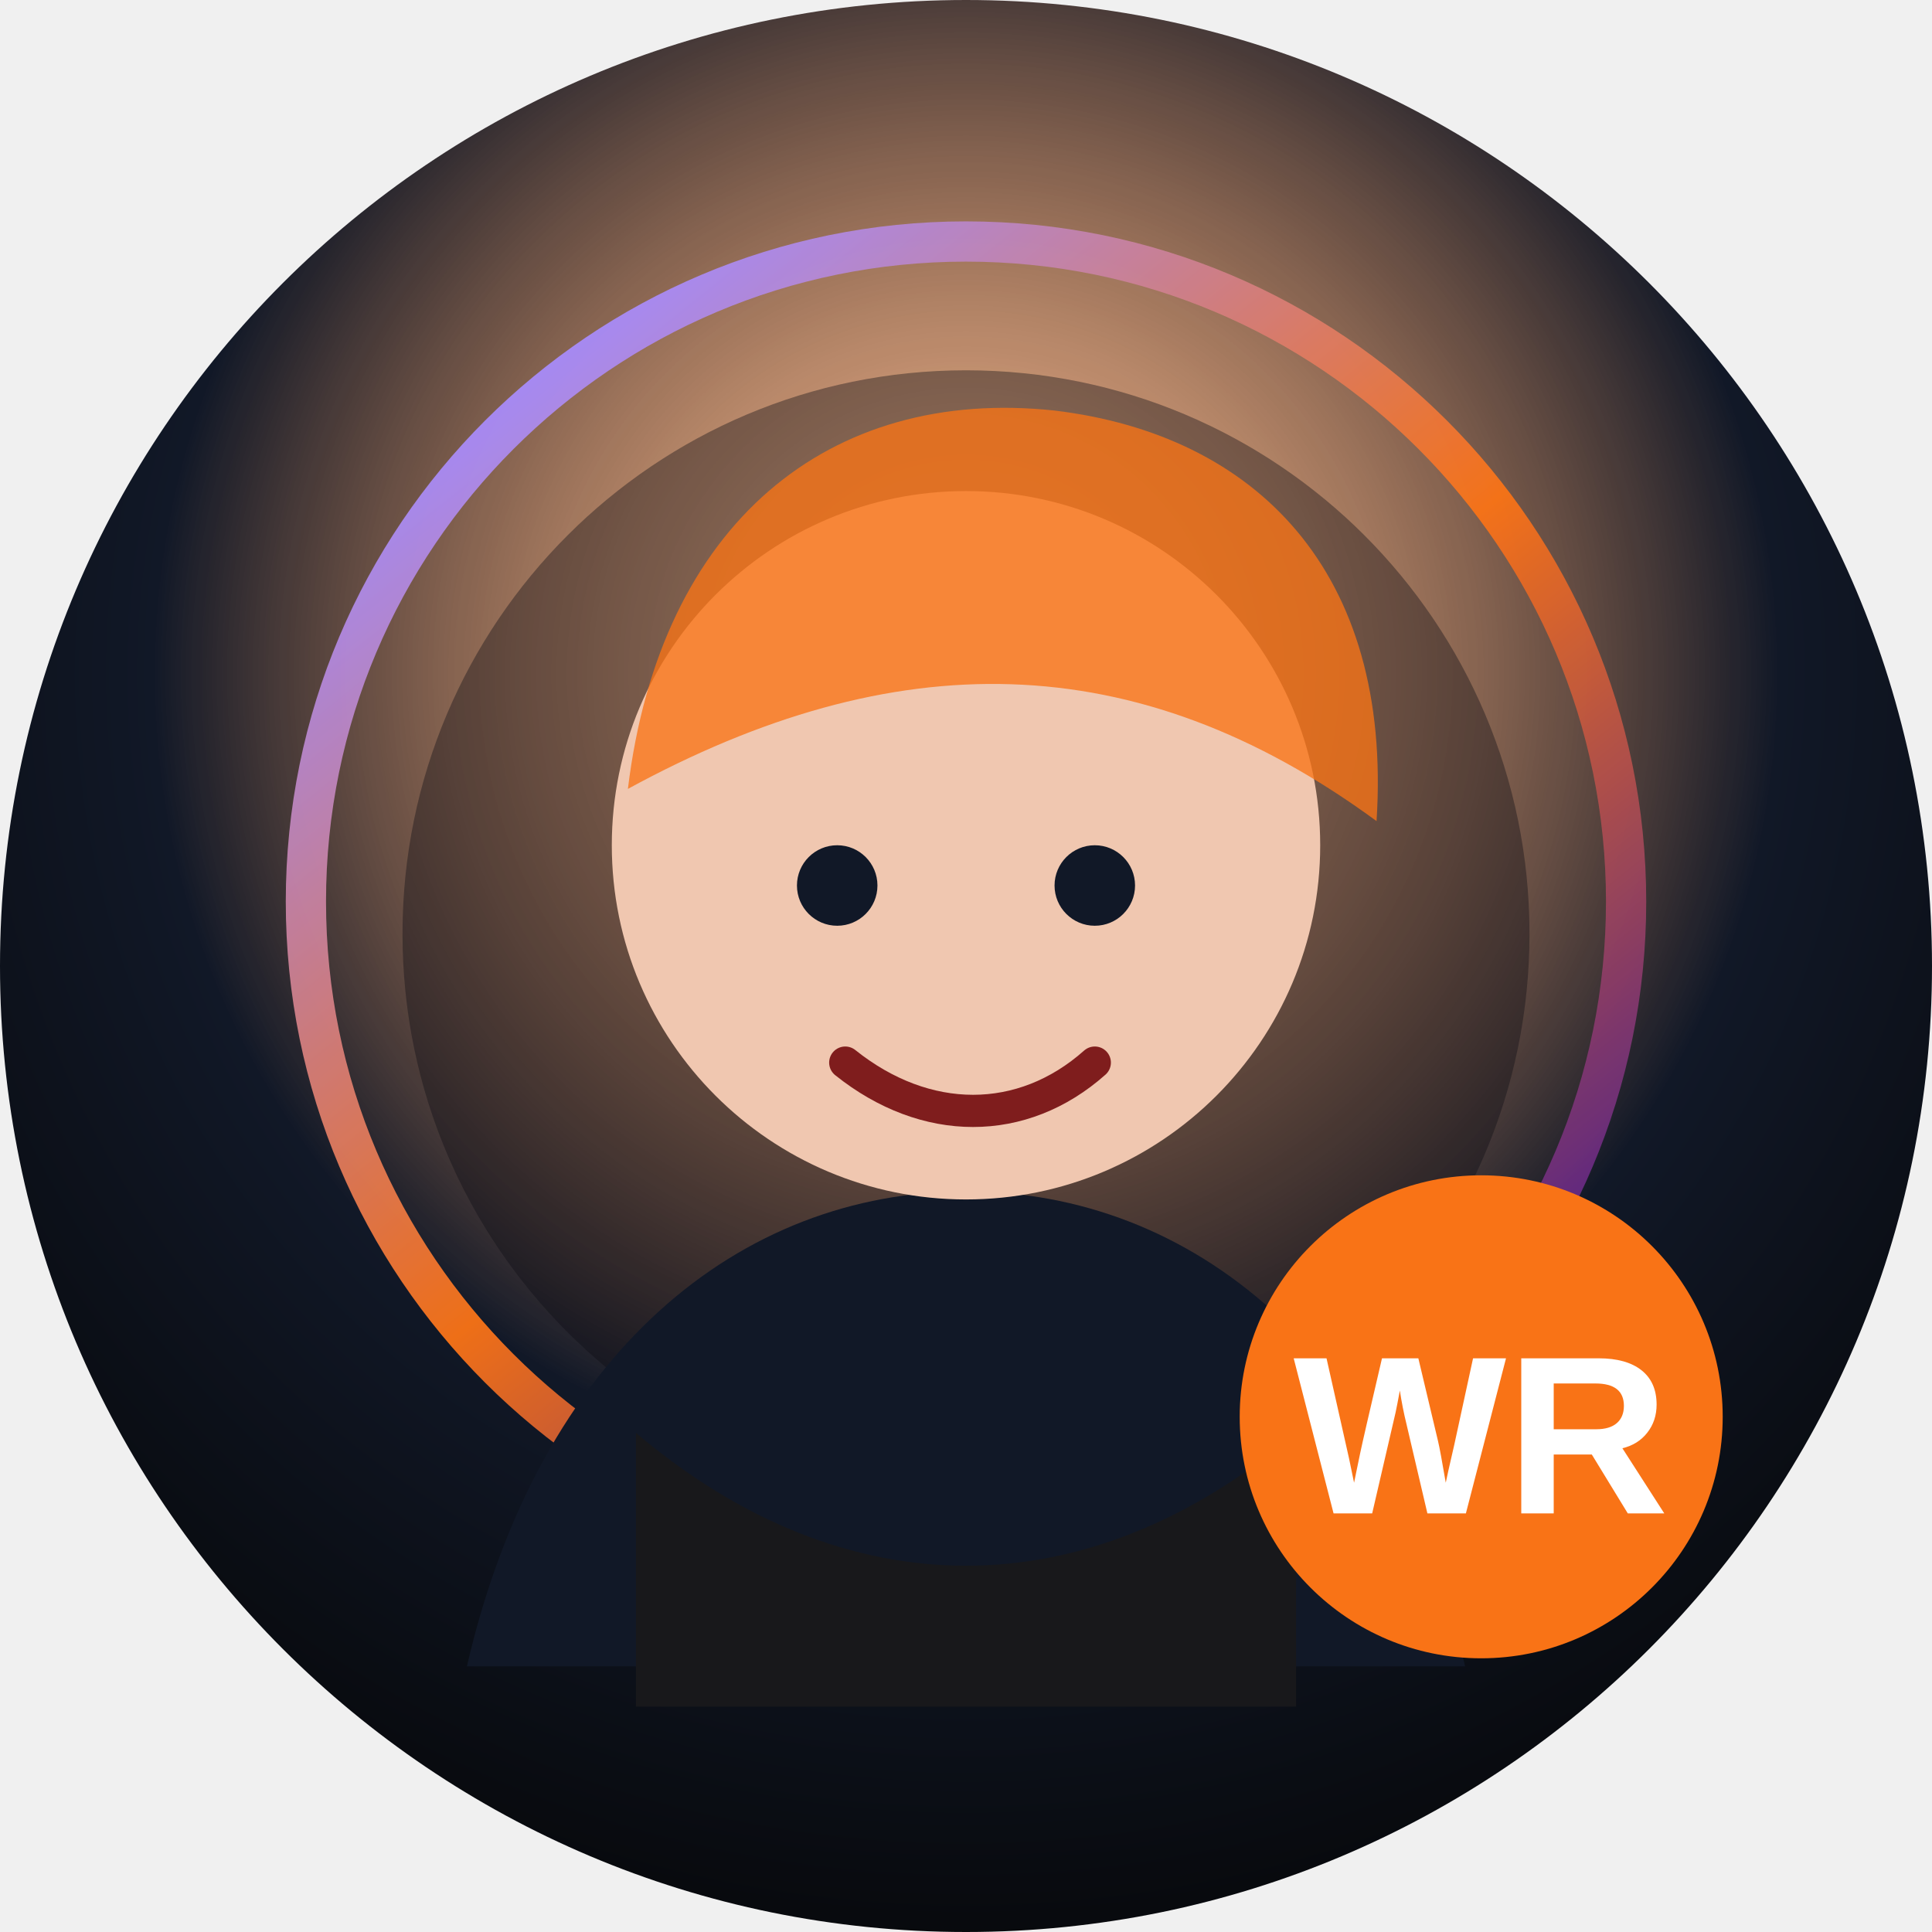
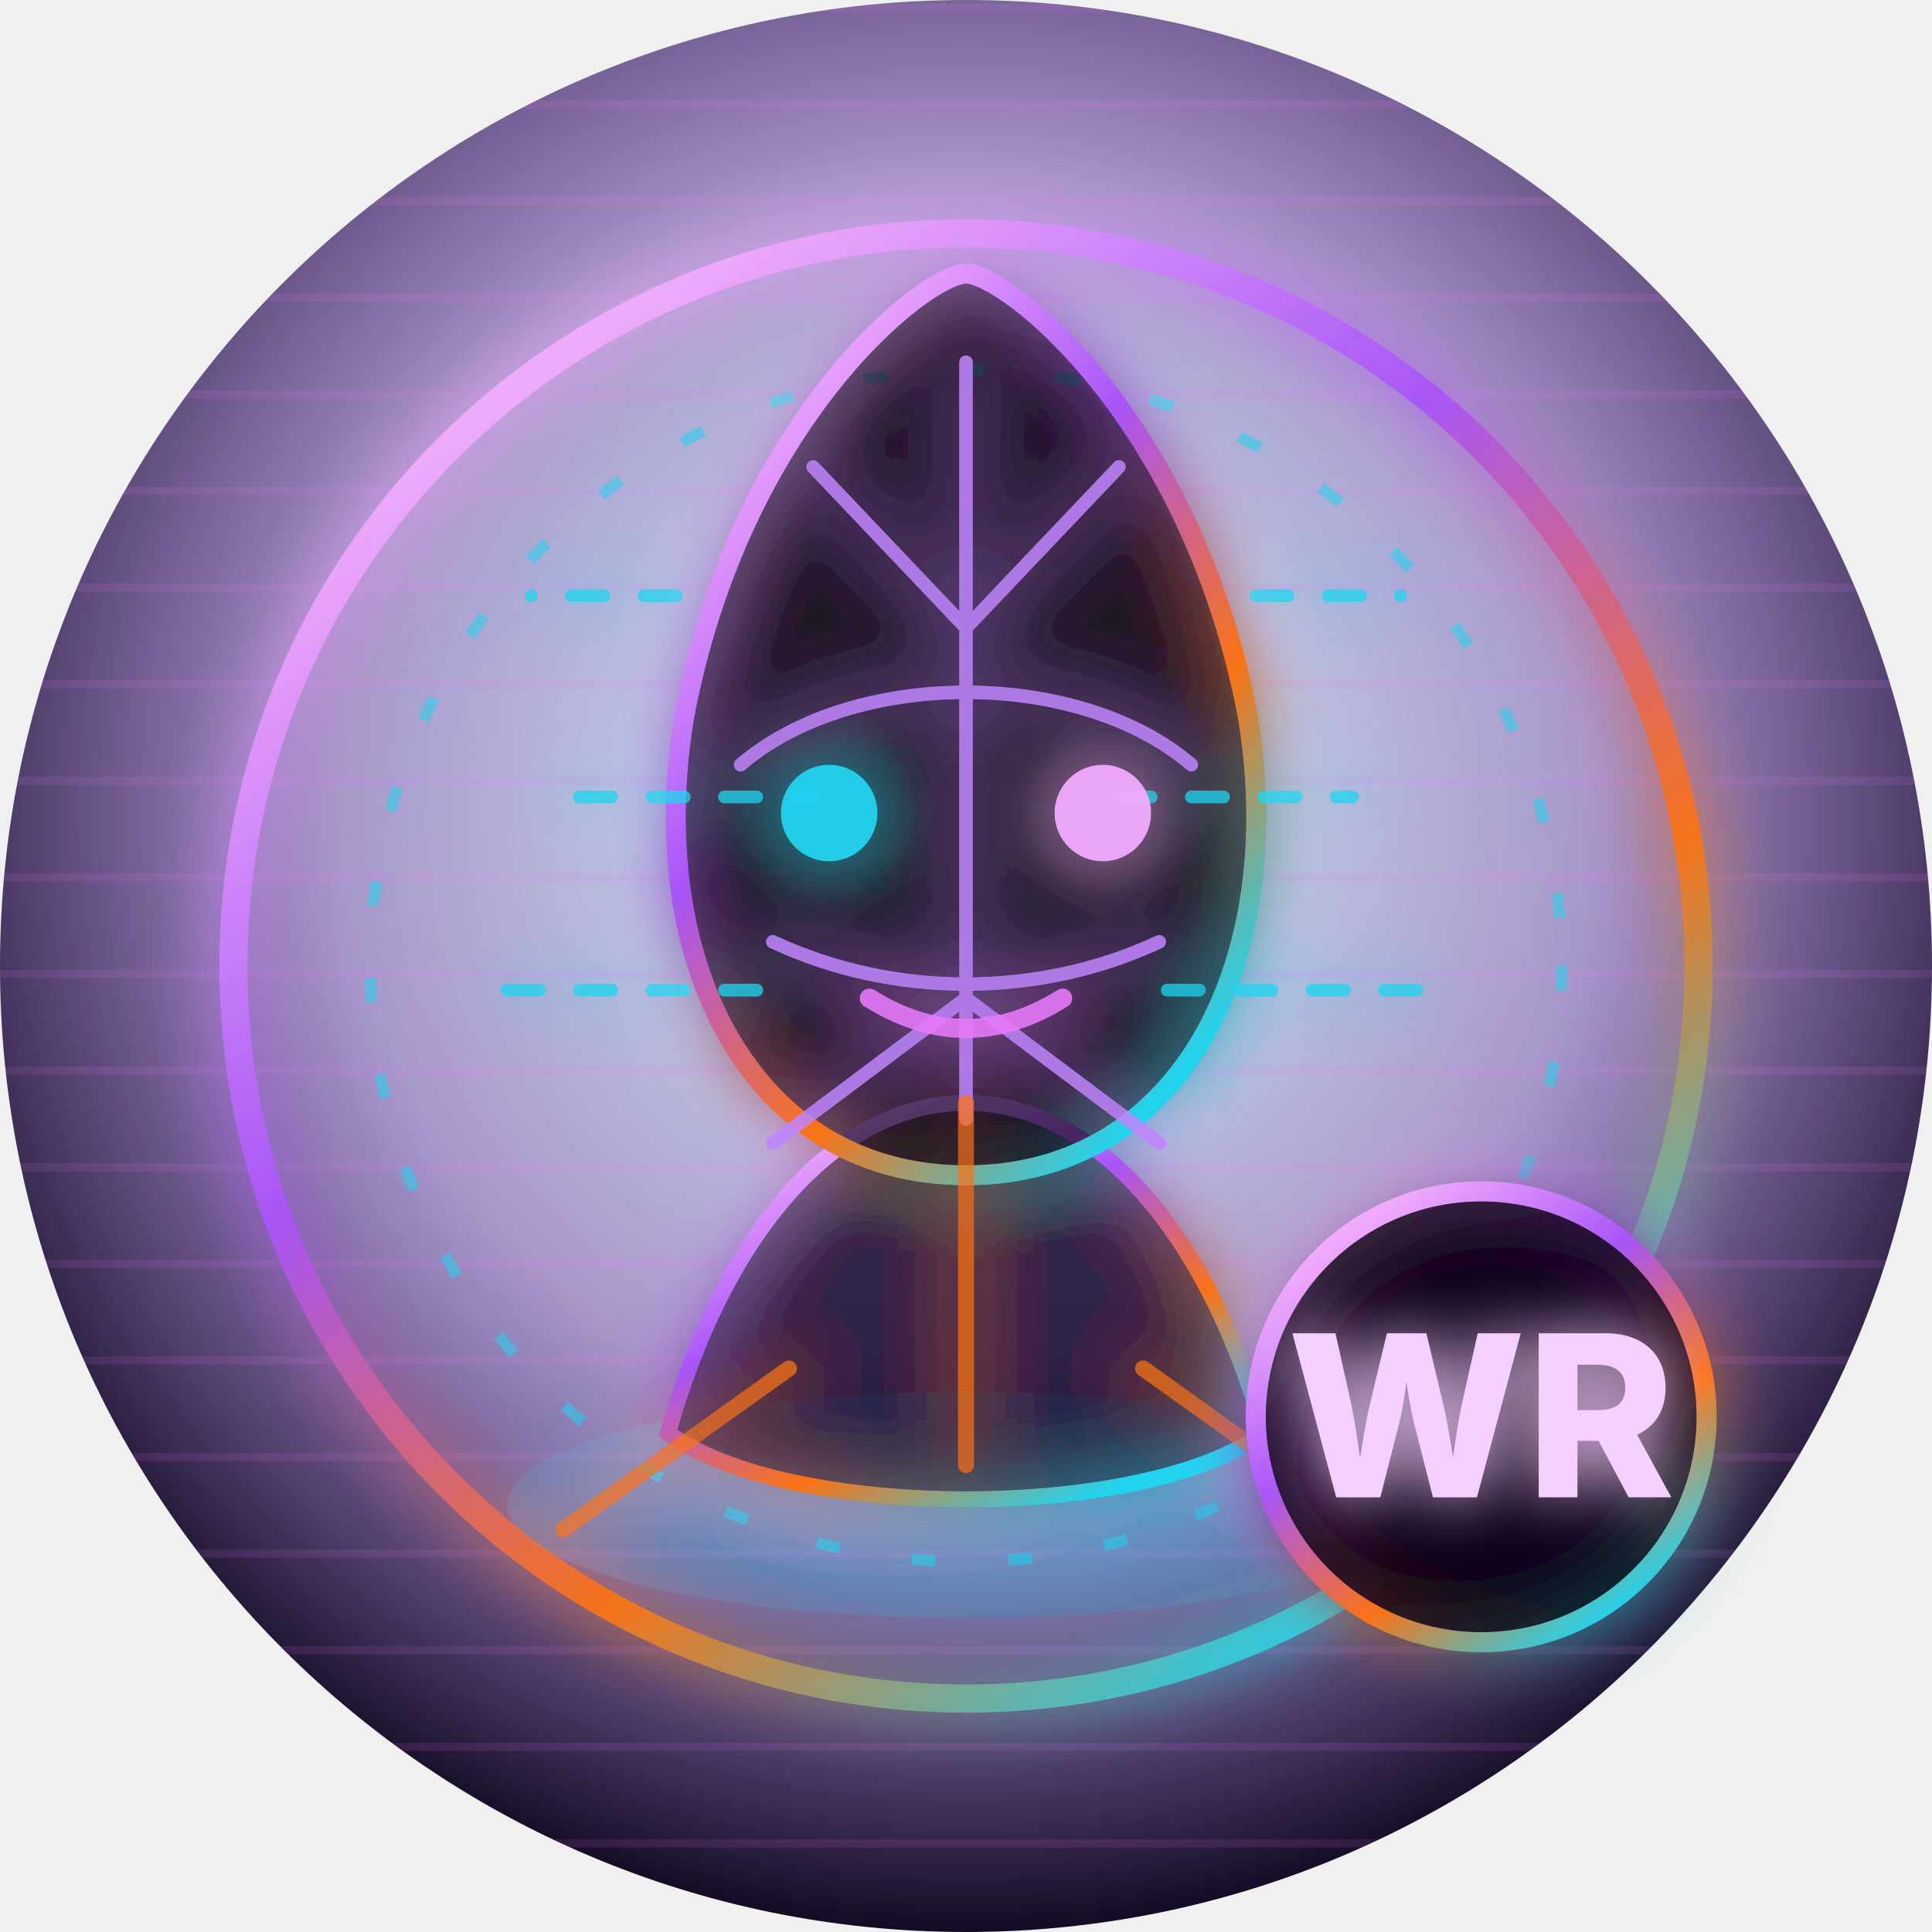
- <svg xmlns="http://www.w3.org/2000/svg" viewBox="0 0 240 240" role="img" aria-labelledby="title">
+ <svg xmlns="http://www.w3.org/2000/svg" viewBox="0 0 240 240" role="img" aria-labelledby="title desc">
  <defs>
-     <radialGradient id="bg" cx="50%" cy="35%" r="72%">
-       <stop offset="0%" stop-color="#F97316" stop-opacity=".38" />
-       <stop offset="58%" stop-color="#111827" />
-       <stop offset="100%" stop-color="#050505" />
+     <radialGradient id="bg" cx="50%" cy="42%" r="76%">
+       <stop offset="0%" stop-color="#7DD3FC" stop-opacity=".34" />
+       <stop offset="42%" stop-color="#4C1D95" stop-opacity=".42" />
+       <stop offset="78%" stop-color="#070013" />
+       <stop offset="100%" stop-color="#020005" />
    </radialGradient>
-     <linearGradient id="ring" x1="18%" y1="10%" x2="84%" y2="92%">
-       <stop stop-color="#A78BFA" />
-       <stop offset=".5" stop-color="#F97316" />
-       <stop offset="1" stop-color="#4C1D95" />
+     <linearGradient id="holo" x1="22%" y1="8%" x2="82%" y2="92%">
+       <stop stop-color="#F0ABFC" />
+       <stop offset=".36" stop-color="#A855F7" />
+       <stop offset=".7" stop-color="#F97316" />
+       <stop offset="1" stop-color="#22D3EE" />
    </linearGradient>
+     <filter id="glow" x="-55%" y="-55%" width="210%" height="210%">
+       <feGaussianBlur stdDeviation="4" result="blur" />
+       <feMerge>
+         <feMergeNode in="blur" />
+         <feMergeNode in="SourceGraphic" />
+       </feMerge>
+     </filter>
+     <pattern id="scan" width="240" height="12" patternUnits="userSpaceOnUse">
+       <path d="M0 1h240" stroke="#E879F9" stroke-opacity=".13" stroke-width="1" />
+     </pattern>
  </defs>
  <rect width="240" height="240" rx="120" fill="url(#bg)" />
-   <circle cx="120" cy="112" r="82" fill="none" stroke="url(#ring)" stroke-width="5" opacity=".95" />
-   <circle cx="120" cy="116" r="70" fill="#0b0b12" opacity=".38" />
-   <path d="M58 207c9-39 34-59 62-59s53 20 62 59" fill="#111827" />
-   <circle cx="120" cy="105" r="44" fill="#f0c7b0" />
-   <path d="M78 98c4-33 25-50 53-47 25 3 42 20 40 51-30-22-60-22-93-4z" fill="#F97316" opacity=".78" />
-   <circle cx="104" cy="110" r="5" fill="#111827" />
-   <circle cx="136" cy="110" r="5" fill="#111827" />
-   <path d="M105 132c10 8 22 8 31 0" fill="none" stroke="#7f1d1d" stroke-width="4" stroke-linecap="round" />
-   <path d="M79 178c26 22 56 22 82 0v34H79z" fill="#18181b" />
-   <circle cx="184" cy="176" r="30" fill="#F97316" />
-   <text x="184" y="188" text-anchor="middle" font-family="Arial, sans-serif" font-size="28" font-weight="700" fill="white">WR</text>
+   <rect width="240" height="240" rx="120" fill="url(#scan)" opacity=".9" />
+   <g filter="url(#glow)">
+     <circle cx="120" cy="120" r="91" fill="none" stroke="url(#holo)" stroke-width="3.5" opacity=".95" />
+     <circle cx="120" cy="120" r="74" fill="none" stroke="#22D3EE" stroke-width="1.4" stroke-dasharray="3 9" opacity=".55" />
+     <ellipse cx="120" cy="187" rx="57" ry="14" fill="#22D3EE" opacity=".12" />
+     <path d="M83 178c7-25 21-41 37-41s30 16 37 41c-15 11-59 11-74 0z" fill="#12051f" fill-opacity=".54" stroke="url(#holo)" stroke-width="2" />
+     <path d="M85 89c7-37 30-55 35-55s28 18 35 55c5 30-8 57-35 57S80 119 85 89z" fill="#090217" fill-opacity=".66" stroke="url(#holo)" stroke-width="2.5" />
+     <path d="M92 95c14-12 42-12 56 0M96 117c15 7 33 7 48 0M120 45v94M101 58l19 20 19-20M96 142l24-18 24 18" fill="none" stroke="#C084FC" stroke-width="1.7" stroke-linecap="round" opacity=".86" />
+     <path d="M72 99h29m38 0h29M63 123h32m50 0h32M84 74h-18m90 0h18" fill="none" stroke="#22D3EE" stroke-width="1.6" stroke-linecap="round" stroke-dasharray="4 5" opacity=".78" />
+     <circle cx="103" cy="101" r="6" fill="#22D3EE" opacity=".96" />
+     <circle cx="137" cy="101" r="6" fill="#F0ABFC" opacity=".96" />
+     <path d="M108 124c8 5 16 5 24 0" fill="none" stroke="#E879F9" stroke-width="2.4" stroke-linecap="round" opacity=".9" />
+     <path d="M70 190l28-20m72 20l-28-20M120 137v45" fill="none" stroke="#F97316" stroke-width="2" stroke-linecap="round" opacity=".72" />
+   </g>
+   <circle cx="184" cy="176" r="28" fill="#080014" fill-opacity=".88" stroke="url(#holo)" stroke-width="2.5" filter="url(#glow)" />
+   <text x="184" y="186" text-anchor="middle" font-family="Inter, Arial, sans-serif" font-size="28" font-weight="800" fill="#F5D0FE" filter="url(#glow)">WR</text>
</svg>
